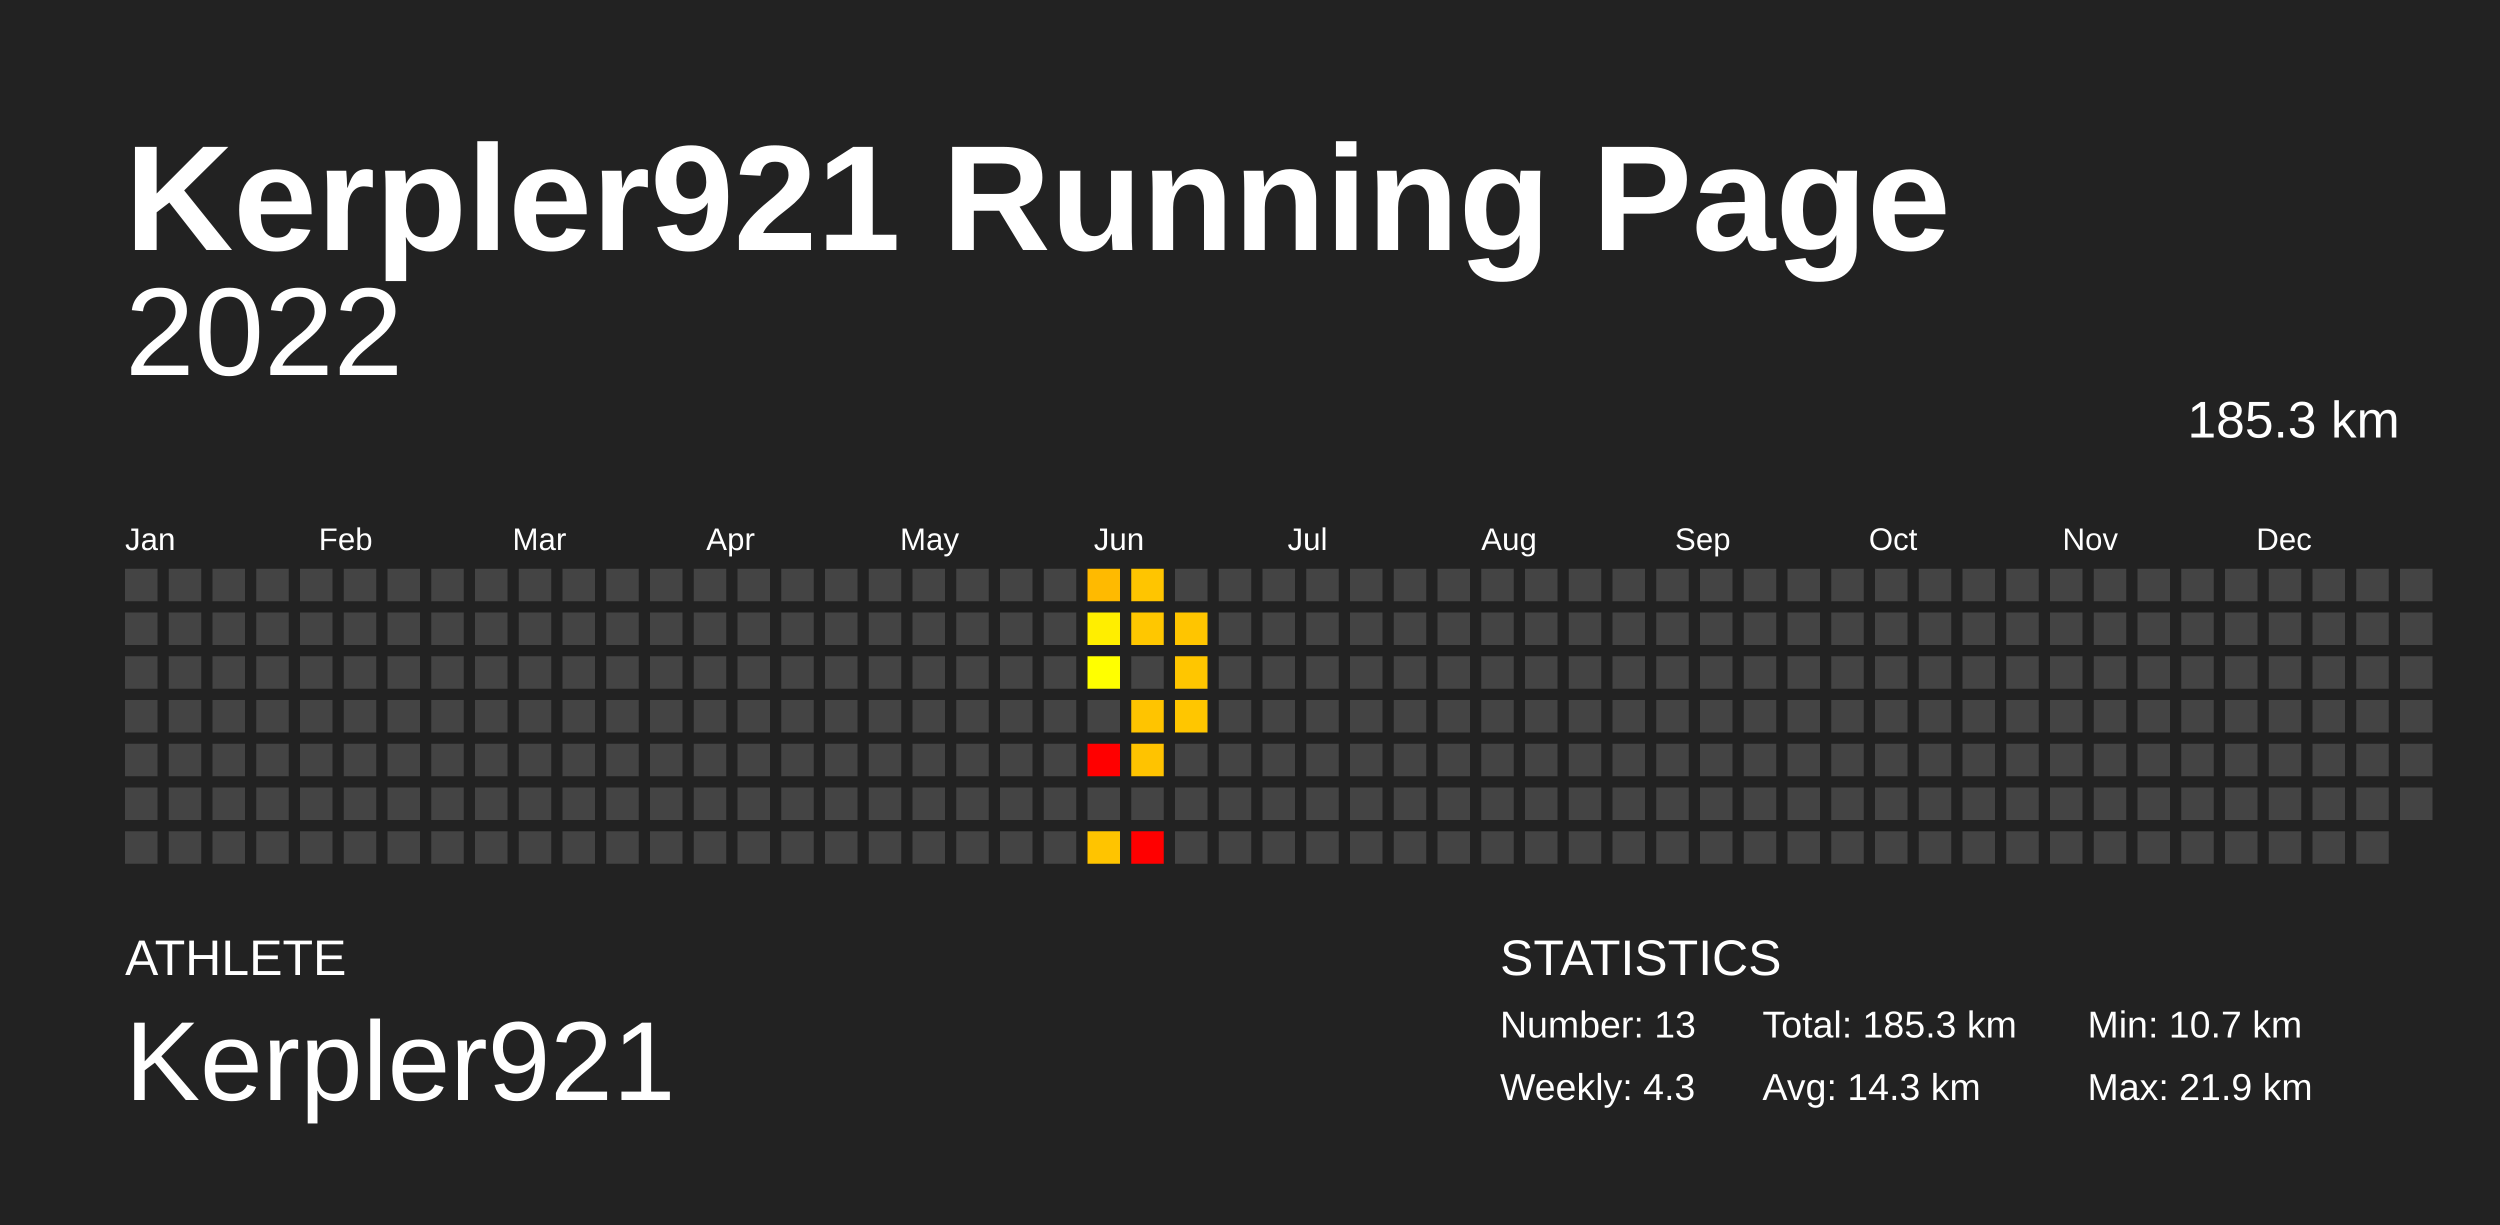
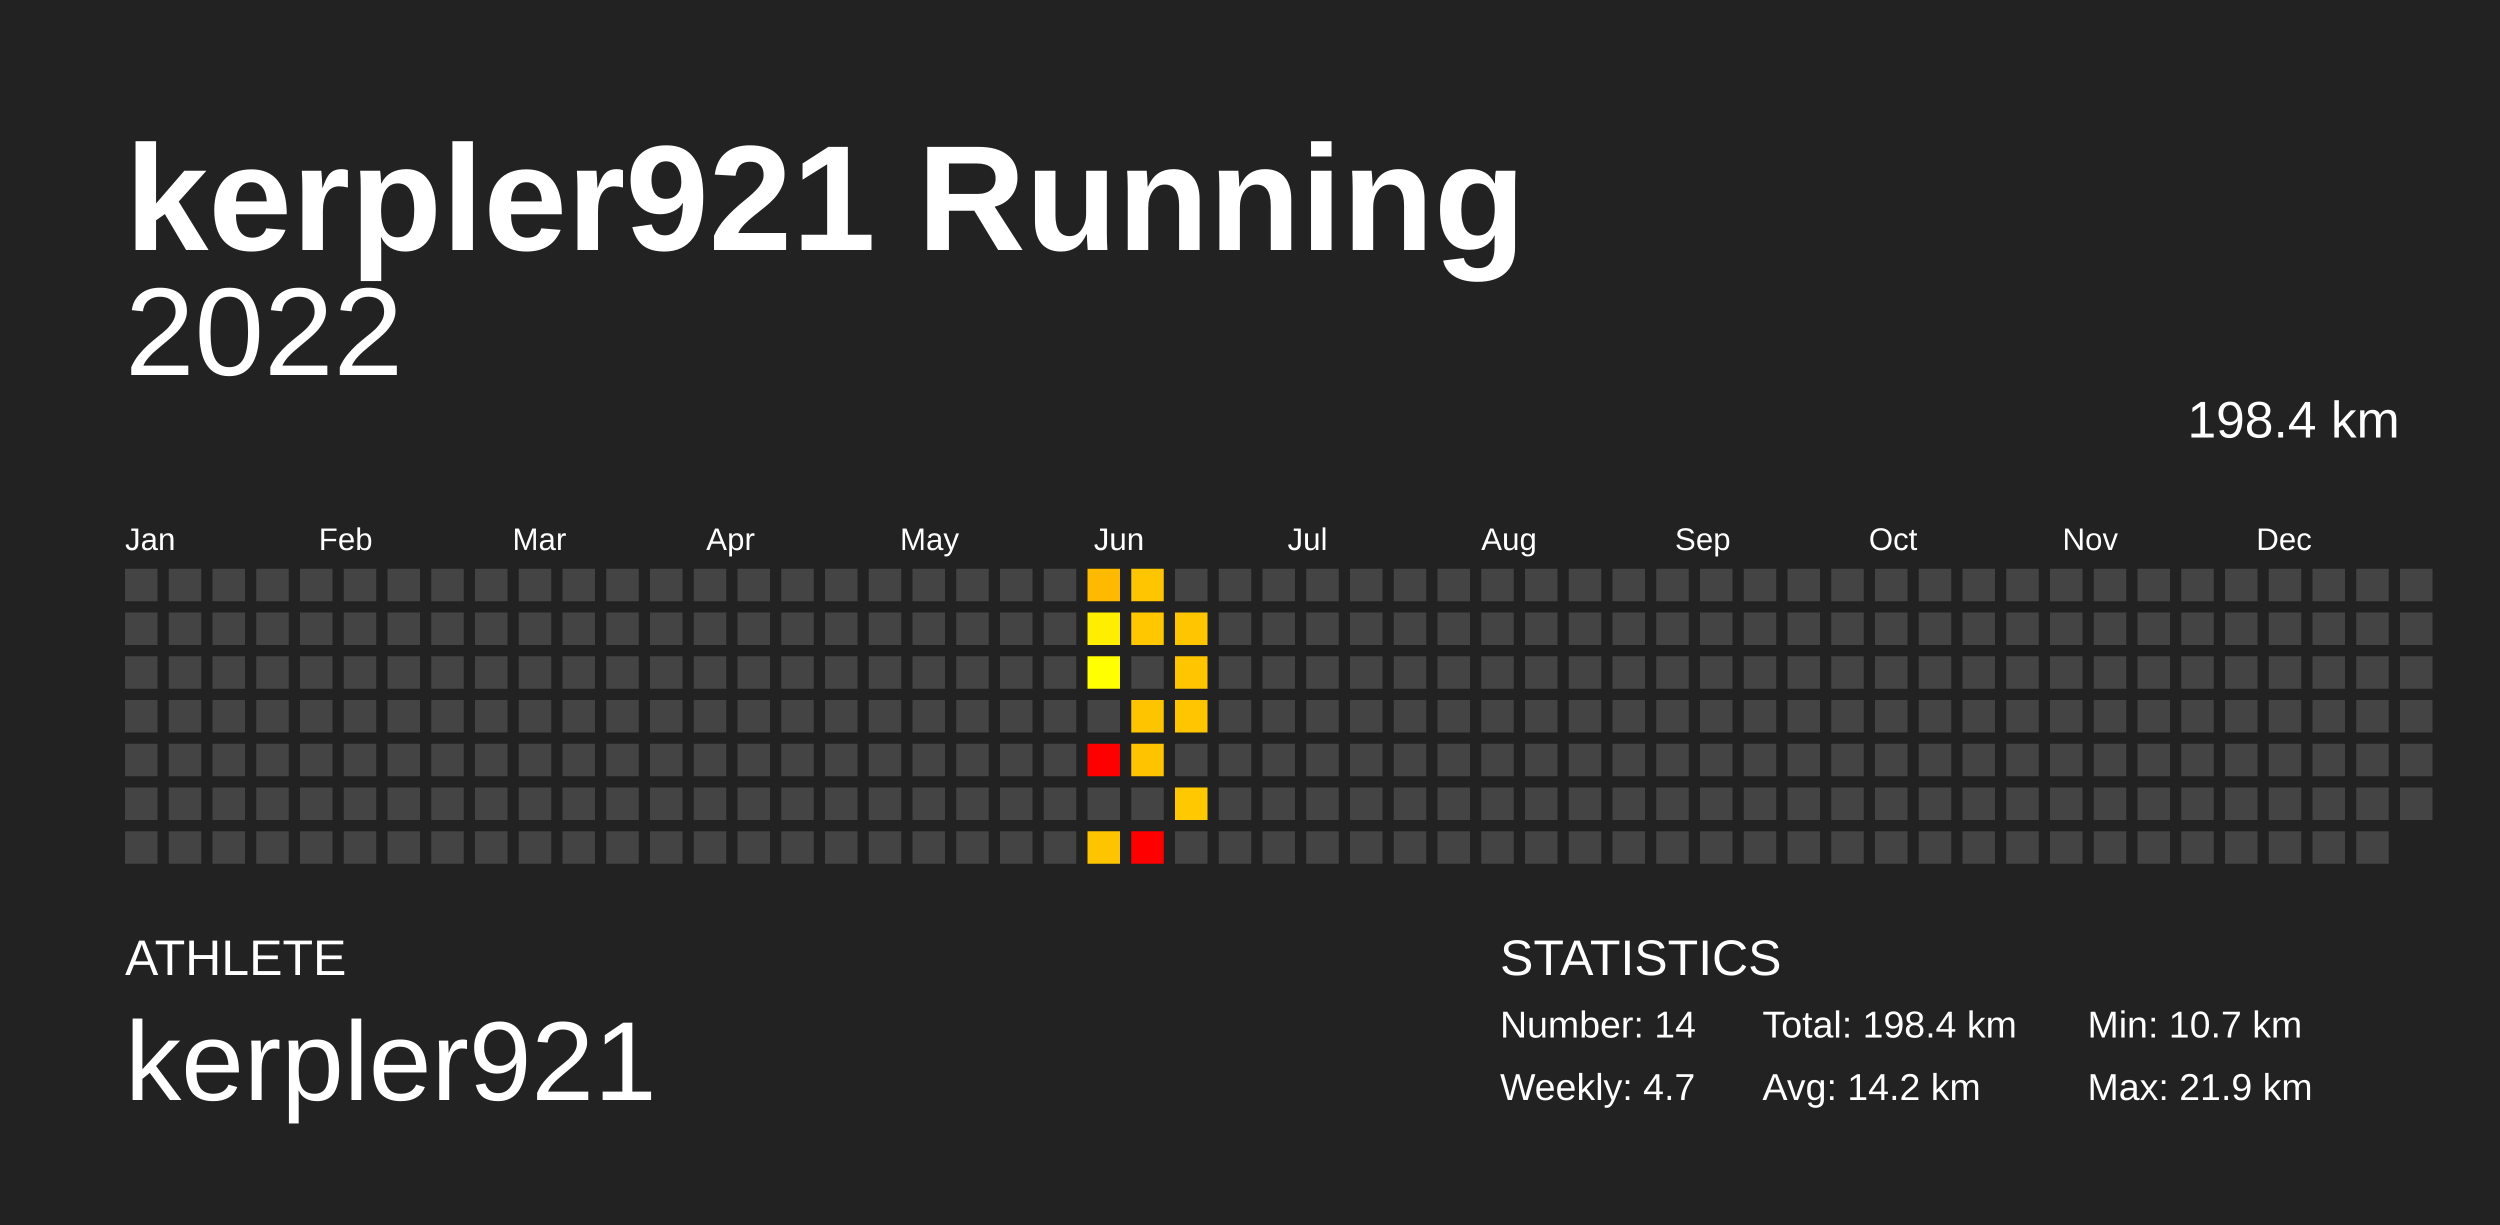
<svg xmlns="http://www.w3.org/2000/svg" baseProfile="full" height="98mm" version="1.1" viewBox="0,0,200,98" width="200mm">
  <defs />
  <rect fill="#222222" height="98" width="200" x="0" y="0" />
-   <text fill="#FFFFFF" style="font-size:12px; font-family:Arial; font-weight:bold;" x="10" y="20">Kerpler921 Running Page</text>
+   <text fill="#FFFFFF" style="font-size:12px; font-family:Arial; font-weight:bold;" x="10" y="20">kerpler921 Running</text>
  <text fill="#FFFFFF" style="font-size:4px; font-family:Arial" x="10" y="78">ATHLETE</text>
-   <text fill="#FFFFFF" style="font-size:9px; font-family:Arial" x="10" y="88">Kerpler921</text>
+   <text fill="#FFFFFF" style="font-size:9px; font-family:Arial" x="10" y="88">kerpler921</text>
  <text fill="#FFFFFF" style="font-size:4px; font-family:Arial" x="120" y="78">STATISTICS</text>
-   <text fill="#FFFFFF" style="font-size:3px; font-family:Arial" x="120" y="83">Number: 13</text>
-   <text fill="#FFFFFF" style="font-size:3px; font-family:Arial" x="120" y="88">Weekly: 4.3</text>
-   <text fill="#FFFFFF" style="font-size:3px; font-family:Arial" x="141" y="83">Total: 185.3 km</text>
-   <text fill="#FFFFFF" style="font-size:3px; font-family:Arial" x="141" y="88">Avg: 14.3 km</text>
+   <text fill="#FFFFFF" style="font-size:3px; font-family:Arial" x="120" y="83">Number: 14</text>
+   <text fill="#FFFFFF" style="font-size:3px; font-family:Arial" x="120" y="88">Weekly: 4.7</text>
+   <text fill="#FFFFFF" style="font-size:3px; font-family:Arial" x="141" y="83">Total: 198.4 km</text>
+   <text fill="#FFFFFF" style="font-size:3px; font-family:Arial" x="141" y="88">Avg: 14.2 km</text>
  <text fill="#FFFFFF" style="font-size:3px; font-family:Arial" x="167" y="83">Min: 10.7 km</text>
  <text fill="#FFFFFF" style="font-size:3px; font-family:Arial" x="167" y="88">Max: 21.9 km</text>
  <text alignment-baseline="hanging" fill="#FFFFFF" style="font-size:10.0px; font-family:Arial;" x="10" y="30">2022</text>
-   <text alignment-baseline="hanging" fill="#FFFFFF" style="font-size:4.125px; font-family:Arial;" x="175" y="35">185.3 km</text>
+   <text alignment-baseline="hanging" fill="#FFFFFF" style="font-size:4.125px; font-family:Arial;" x="175" y="35">198.4 km</text>
  <text fill="#FFFFFF" style="font-size:2.5px; font-family:Arial" x="10.0" y="44">Jan</text>
  <text fill="#FFFFFF" style="font-size:2.5px; font-family:Arial" x="25.5" y="44">Feb</text>
  <text fill="#FFFFFF" style="font-size:2.5px; font-family:Arial" x="41.0" y="44">Mar</text>
  <text fill="#FFFFFF" style="font-size:2.5px; font-family:Arial" x="56.5" y="44">Apr</text>
  <text fill="#FFFFFF" style="font-size:2.5px; font-family:Arial" x="72.0" y="44">May</text>
  <text fill="#FFFFFF" style="font-size:2.5px; font-family:Arial" x="87.5" y="44">Jun</text>
  <text fill="#FFFFFF" style="font-size:2.5px; font-family:Arial" x="103.0" y="44">Jul</text>
  <text fill="#FFFFFF" style="font-size:2.5px; font-family:Arial" x="118.5" y="44">Aug</text>
  <text fill="#FFFFFF" style="font-size:2.5px; font-family:Arial" x="134.0" y="44">Sep</text>
  <text fill="#FFFFFF" style="font-size:2.5px; font-family:Arial" x="149.5" y="44">Oct</text>
  <text fill="#FFFFFF" style="font-size:2.5px; font-family:Arial" x="165.0" y="44">Nov</text>
  <text fill="#FFFFFF" style="font-size:2.5px; font-family:Arial" x="180.5" y="44">Dec</text>
  <rect fill="#444444" height="2.6" width="2.6" x="10.0" y="45.5" />
  <rect fill="#444444" height="2.6" width="2.6" x="10.0" y="49.0" />
  <rect fill="#444444" height="2.6" width="2.6" x="10.0" y="52.5" />
  <rect fill="#444444" height="2.6" width="2.6" x="10.0" y="56.0" />
  <rect fill="#444444" height="2.6" width="2.6" x="10.0" y="59.5" />
  <rect fill="#444444" height="2.6" width="2.6" x="10.0" y="63.0" />
  <rect fill="#444444" height="2.6" width="2.6" x="10.0" y="66.5" />
  <rect fill="#444444" height="2.6" width="2.6" x="13.5" y="45.5" />
  <rect fill="#444444" height="2.6" width="2.6" x="13.5" y="49.0" />
  <rect fill="#444444" height="2.6" width="2.6" x="13.5" y="52.5" />
  <rect fill="#444444" height="2.6" width="2.6" x="13.5" y="56.0" />
  <rect fill="#444444" height="2.6" width="2.6" x="13.5" y="59.5" />
  <rect fill="#444444" height="2.6" width="2.6" x="13.5" y="63.0" />
  <rect fill="#444444" height="2.6" width="2.6" x="13.5" y="66.5" />
  <rect fill="#444444" height="2.6" width="2.6" x="17.0" y="45.5" />
  <rect fill="#444444" height="2.6" width="2.6" x="17.0" y="49.0" />
  <rect fill="#444444" height="2.6" width="2.6" x="17.0" y="52.5" />
  <rect fill="#444444" height="2.6" width="2.6" x="17.0" y="56.0" />
  <rect fill="#444444" height="2.6" width="2.6" x="17.0" y="59.5" />
  <rect fill="#444444" height="2.6" width="2.6" x="17.0" y="63.0" />
  <rect fill="#444444" height="2.6" width="2.6" x="17.0" y="66.5" />
  <rect fill="#444444" height="2.6" width="2.6" x="20.5" y="45.5" />
  <rect fill="#444444" height="2.6" width="2.6" x="20.5" y="49.0" />
  <rect fill="#444444" height="2.6" width="2.6" x="20.5" y="52.5" />
  <rect fill="#444444" height="2.6" width="2.6" x="20.5" y="56.0" />
  <rect fill="#444444" height="2.6" width="2.6" x="20.5" y="59.5" />
  <rect fill="#444444" height="2.6" width="2.6" x="20.5" y="63.0" />
  <rect fill="#444444" height="2.6" width="2.6" x="20.5" y="66.5" />
  <rect fill="#444444" height="2.6" width="2.6" x="24.0" y="45.5" />
  <rect fill="#444444" height="2.6" width="2.6" x="24.0" y="49.0" />
  <rect fill="#444444" height="2.6" width="2.6" x="24.0" y="52.5" />
  <rect fill="#444444" height="2.6" width="2.6" x="24.0" y="56.0" />
  <rect fill="#444444" height="2.6" width="2.6" x="24.0" y="59.5" />
  <rect fill="#444444" height="2.6" width="2.6" x="24.0" y="63.0" />
  <rect fill="#444444" height="2.6" width="2.6" x="24.0" y="66.5" />
  <rect fill="#444444" height="2.6" width="2.6" x="27.5" y="45.5" />
  <rect fill="#444444" height="2.6" width="2.6" x="27.5" y="49.0" />
  <rect fill="#444444" height="2.6" width="2.6" x="27.5" y="52.5" />
  <rect fill="#444444" height="2.6" width="2.6" x="27.5" y="56.0" />
  <rect fill="#444444" height="2.6" width="2.6" x="27.5" y="59.5" />
  <rect fill="#444444" height="2.6" width="2.6" x="27.5" y="63.0" />
  <rect fill="#444444" height="2.6" width="2.6" x="27.5" y="66.5" />
  <rect fill="#444444" height="2.6" width="2.6" x="31.0" y="45.5" />
  <rect fill="#444444" height="2.6" width="2.6" x="31.0" y="49.0" />
  <rect fill="#444444" height="2.6" width="2.6" x="31.0" y="52.5" />
  <rect fill="#444444" height="2.6" width="2.6" x="31.0" y="56.0" />
  <rect fill="#444444" height="2.6" width="2.6" x="31.0" y="59.5" />
  <rect fill="#444444" height="2.6" width="2.6" x="31.0" y="63.0" />
  <rect fill="#444444" height="2.6" width="2.6" x="31.0" y="66.5" />
  <rect fill="#444444" height="2.6" width="2.6" x="34.5" y="45.5" />
  <rect fill="#444444" height="2.6" width="2.6" x="34.5" y="49.0" />
  <rect fill="#444444" height="2.6" width="2.6" x="34.5" y="52.5" />
  <rect fill="#444444" height="2.6" width="2.6" x="34.5" y="56.0" />
  <rect fill="#444444" height="2.6" width="2.6" x="34.5" y="59.5" />
  <rect fill="#444444" height="2.6" width="2.6" x="34.5" y="63.0" />
  <rect fill="#444444" height="2.6" width="2.6" x="34.5" y="66.5" />
  <rect fill="#444444" height="2.6" width="2.6" x="38.0" y="45.5" />
  <rect fill="#444444" height="2.6" width="2.6" x="38.0" y="49.0" />
  <rect fill="#444444" height="2.6" width="2.6" x="38.0" y="52.5" />
  <rect fill="#444444" height="2.6" width="2.6" x="38.0" y="56.0" />
  <rect fill="#444444" height="2.6" width="2.6" x="38.0" y="59.5" />
  <rect fill="#444444" height="2.6" width="2.6" x="38.0" y="63.0" />
  <rect fill="#444444" height="2.6" width="2.6" x="38.0" y="66.5" />
  <rect fill="#444444" height="2.6" width="2.6" x="41.5" y="45.5" />
  <rect fill="#444444" height="2.6" width="2.6" x="41.5" y="49.0" />
  <rect fill="#444444" height="2.6" width="2.6" x="41.5" y="52.5" />
  <rect fill="#444444" height="2.6" width="2.6" x="41.5" y="56.0" />
  <rect fill="#444444" height="2.6" width="2.6" x="41.5" y="59.5" />
  <rect fill="#444444" height="2.6" width="2.6" x="41.5" y="63.0" />
  <rect fill="#444444" height="2.6" width="2.6" x="41.5" y="66.5" />
  <rect fill="#444444" height="2.6" width="2.6" x="45.0" y="45.5" />
  <rect fill="#444444" height="2.6" width="2.6" x="45.0" y="49.0" />
  <rect fill="#444444" height="2.6" width="2.6" x="45.0" y="52.5" />
  <rect fill="#444444" height="2.6" width="2.6" x="45.0" y="56.0" />
  <rect fill="#444444" height="2.6" width="2.6" x="45.0" y="59.5" />
  <rect fill="#444444" height="2.6" width="2.6" x="45.0" y="63.0" />
  <rect fill="#444444" height="2.6" width="2.6" x="45.0" y="66.5" />
  <rect fill="#444444" height="2.6" width="2.6" x="48.5" y="45.5" />
  <rect fill="#444444" height="2.6" width="2.6" x="48.5" y="49.0" />
  <rect fill="#444444" height="2.6" width="2.6" x="48.5" y="52.5" />
  <rect fill="#444444" height="2.6" width="2.6" x="48.5" y="56.0" />
  <rect fill="#444444" height="2.6" width="2.6" x="48.5" y="59.5" />
  <rect fill="#444444" height="2.6" width="2.6" x="48.5" y="63.0" />
  <rect fill="#444444" height="2.6" width="2.6" x="48.5" y="66.5" />
  <rect fill="#444444" height="2.6" width="2.6" x="52.0" y="45.5" />
  <rect fill="#444444" height="2.6" width="2.6" x="52.0" y="49.0" />
  <rect fill="#444444" height="2.6" width="2.6" x="52.0" y="52.5" />
  <rect fill="#444444" height="2.6" width="2.6" x="52.0" y="56.0" />
  <rect fill="#444444" height="2.6" width="2.6" x="52.0" y="59.5" />
  <rect fill="#444444" height="2.6" width="2.6" x="52.0" y="63.0" />
  <rect fill="#444444" height="2.6" width="2.6" x="52.0" y="66.5" />
  <rect fill="#444444" height="2.6" width="2.6" x="55.5" y="45.5" />
  <rect fill="#444444" height="2.6" width="2.6" x="55.5" y="49.0" />
  <rect fill="#444444" height="2.6" width="2.6" x="55.5" y="52.5" />
  <rect fill="#444444" height="2.6" width="2.6" x="55.5" y="56.0" />
  <rect fill="#444444" height="2.6" width="2.6" x="55.5" y="59.5" />
  <rect fill="#444444" height="2.6" width="2.6" x="55.5" y="63.0" />
  <rect fill="#444444" height="2.6" width="2.6" x="55.5" y="66.5" />
  <rect fill="#444444" height="2.6" width="2.6" x="59.0" y="45.5" />
  <rect fill="#444444" height="2.6" width="2.6" x="59.0" y="49.0" />
  <rect fill="#444444" height="2.6" width="2.6" x="59.0" y="52.5" />
  <rect fill="#444444" height="2.6" width="2.6" x="59.0" y="56.0" />
  <rect fill="#444444" height="2.6" width="2.6" x="59.0" y="59.5" />
  <rect fill="#444444" height="2.6" width="2.6" x="59.0" y="63.0" />
  <rect fill="#444444" height="2.6" width="2.6" x="59.0" y="66.5" />
  <rect fill="#444444" height="2.6" width="2.6" x="62.5" y="45.5" />
  <rect fill="#444444" height="2.6" width="2.6" x="62.5" y="49.0" />
  <rect fill="#444444" height="2.6" width="2.6" x="62.5" y="52.5" />
  <rect fill="#444444" height="2.6" width="2.6" x="62.5" y="56.0" />
  <rect fill="#444444" height="2.6" width="2.6" x="62.5" y="59.5" />
  <rect fill="#444444" height="2.6" width="2.6" x="62.5" y="63.0" />
  <rect fill="#444444" height="2.6" width="2.6" x="62.5" y="66.5" />
  <rect fill="#444444" height="2.6" width="2.6" x="66.0" y="45.5" />
  <rect fill="#444444" height="2.6" width="2.6" x="66.0" y="49.0" />
  <rect fill="#444444" height="2.6" width="2.6" x="66.0" y="52.5" />
  <rect fill="#444444" height="2.6" width="2.6" x="66.0" y="56.0" />
  <rect fill="#444444" height="2.6" width="2.6" x="66.0" y="59.5" />
  <rect fill="#444444" height="2.6" width="2.6" x="66.0" y="63.0" />
  <rect fill="#444444" height="2.6" width="2.6" x="66.0" y="66.5" />
  <rect fill="#444444" height="2.6" width="2.6" x="69.5" y="45.5" />
  <rect fill="#444444" height="2.6" width="2.6" x="69.5" y="49.0" />
  <rect fill="#444444" height="2.6" width="2.6" x="69.5" y="52.5" />
  <rect fill="#444444" height="2.6" width="2.6" x="69.5" y="56.0" />
  <rect fill="#444444" height="2.6" width="2.6" x="69.5" y="59.5" />
  <rect fill="#444444" height="2.6" width="2.6" x="69.5" y="63.0" />
  <rect fill="#444444" height="2.6" width="2.6" x="69.5" y="66.5" />
  <rect fill="#444444" height="2.6" width="2.6" x="73.0" y="45.5" />
  <rect fill="#444444" height="2.6" width="2.6" x="73.0" y="49.0" />
  <rect fill="#444444" height="2.6" width="2.6" x="73.0" y="52.5" />
  <rect fill="#444444" height="2.6" width="2.6" x="73.0" y="56.0" />
  <rect fill="#444444" height="2.6" width="2.6" x="73.0" y="59.5" />
  <rect fill="#444444" height="2.6" width="2.6" x="73.0" y="63.0" />
  <rect fill="#444444" height="2.6" width="2.6" x="73.0" y="66.5" />
  <rect fill="#444444" height="2.6" width="2.6" x="76.5" y="45.5" />
  <rect fill="#444444" height="2.6" width="2.6" x="76.5" y="49.0" />
  <rect fill="#444444" height="2.6" width="2.6" x="76.5" y="52.5" />
  <rect fill="#444444" height="2.6" width="2.6" x="76.5" y="56.0" />
  <rect fill="#444444" height="2.6" width="2.6" x="76.5" y="59.5" />
  <rect fill="#444444" height="2.6" width="2.6" x="76.5" y="63.0" />
  <rect fill="#444444" height="2.6" width="2.6" x="76.5" y="66.5" />
  <rect fill="#444444" height="2.6" width="2.6" x="80.0" y="45.5" />
  <rect fill="#444444" height="2.6" width="2.6" x="80.0" y="49.0" />
  <rect fill="#444444" height="2.6" width="2.6" x="80.0" y="52.5" />
  <rect fill="#444444" height="2.6" width="2.6" x="80.0" y="56.0" />
  <rect fill="#444444" height="2.6" width="2.6" x="80.0" y="59.5" />
  <rect fill="#444444" height="2.6" width="2.6" x="80.0" y="63.0" />
  <rect fill="#444444" height="2.6" width="2.6" x="80.0" y="66.5" />
  <rect fill="#444444" height="2.6" width="2.6" x="83.5" y="45.5" />
  <rect fill="#444444" height="2.6" width="2.6" x="83.5" y="49.0" />
  <rect fill="#444444" height="2.6" width="2.6" x="83.5" y="52.5" />
  <rect fill="#444444" height="2.6" width="2.6" x="83.5" y="56.0" />
  <rect fill="#444444" height="2.6" width="2.6" x="83.5" y="59.5" />
  <rect fill="#444444" height="2.6" width="2.6" x="83.5" y="63.0" />
  <rect fill="#444444" height="2.6" width="2.6" x="83.5" y="66.5" />
  <rect fill="#ffba00" height="2.6" width="2.6" x="87.0" y="45.5" />
  <rect fill="#ffee00" height="2.6" width="2.6" x="87.0" y="49.0" />
  <rect fill="#ffff00" height="2.6" width="2.6" x="87.0" y="52.5" />
  <rect fill="#444444" height="2.6" width="2.6" x="87.0" y="56.0" />
  <rect fill="red" height="2.6" width="2.6" x="87.0" y="59.5" />
  <rect fill="#444444" height="2.6" width="2.6" x="87.0" y="63.0" />
  <rect fill="#ffc400" height="2.6" width="2.6" x="87.0" y="66.5" />
  <rect fill="#ffc500" height="2.6" width="2.6" x="90.5" y="45.5" />
  <rect fill="#ffc700" height="2.6" width="2.6" x="90.5" y="49.0" />
  <rect fill="#444444" height="2.6" width="2.6" x="90.5" y="52.5" />
  <rect fill="#ffc400" height="2.6" width="2.6" x="90.5" y="56.0" />
  <rect fill="#ffc300" height="2.6" width="2.6" x="90.5" y="59.5" />
  <rect fill="#444444" height="2.6" width="2.6" x="90.5" y="63.0" />
  <rect fill="red" height="2.6" width="2.6" x="90.5" y="66.5" />
  <rect fill="#444444" height="2.6" width="2.6" x="94.0" y="45.5" />
  <rect fill="#ffc500" height="2.6" width="2.6" x="94.0" y="49.0" />
  <rect fill="#ffc600" height="2.6" width="2.6" x="94.0" y="52.5" />
  <rect fill="#ffc600" height="2.6" width="2.6" x="94.0" y="56.0" />
  <rect fill="#444444" height="2.6" width="2.6" x="94.0" y="59.5" />
-   <rect fill="#444444" height="2.6" width="2.6" x="94.0" y="63.0" />
+   <rect fill="#ffc800" height="2.6" width="2.6" x="94.0" y="63.0" />
  <rect fill="#444444" height="2.6" width="2.6" x="94.0" y="66.5" />
  <rect fill="#444444" height="2.6" width="2.6" x="97.5" y="45.5" />
  <rect fill="#444444" height="2.6" width="2.6" x="97.5" y="49.0" />
  <rect fill="#444444" height="2.6" width="2.6" x="97.5" y="52.5" />
  <rect fill="#444444" height="2.6" width="2.6" x="97.5" y="56.0" />
  <rect fill="#444444" height="2.6" width="2.6" x="97.5" y="59.5" />
  <rect fill="#444444" height="2.6" width="2.6" x="97.5" y="63.0" />
  <rect fill="#444444" height="2.6" width="2.6" x="97.5" y="66.5" />
  <rect fill="#444444" height="2.6" width="2.6" x="101.0" y="45.5" />
  <rect fill="#444444" height="2.6" width="2.6" x="101.0" y="49.0" />
  <rect fill="#444444" height="2.6" width="2.6" x="101.0" y="52.5" />
  <rect fill="#444444" height="2.6" width="2.6" x="101.0" y="56.0" />
  <rect fill="#444444" height="2.6" width="2.6" x="101.0" y="59.5" />
  <rect fill="#444444" height="2.6" width="2.6" x="101.0" y="63.0" />
  <rect fill="#444444" height="2.6" width="2.6" x="101.0" y="66.5" />
  <rect fill="#444444" height="2.6" width="2.6" x="104.5" y="45.5" />
  <rect fill="#444444" height="2.6" width="2.6" x="104.5" y="49.0" />
  <rect fill="#444444" height="2.6" width="2.6" x="104.5" y="52.5" />
  <rect fill="#444444" height="2.6" width="2.6" x="104.5" y="56.0" />
  <rect fill="#444444" height="2.6" width="2.6" x="104.5" y="59.5" />
  <rect fill="#444444" height="2.6" width="2.6" x="104.5" y="63.0" />
  <rect fill="#444444" height="2.6" width="2.6" x="104.5" y="66.5" />
  <rect fill="#444444" height="2.6" width="2.6" x="108.0" y="45.5" />
  <rect fill="#444444" height="2.6" width="2.6" x="108.0" y="49.0" />
  <rect fill="#444444" height="2.6" width="2.6" x="108.0" y="52.5" />
  <rect fill="#444444" height="2.6" width="2.6" x="108.0" y="56.0" />
  <rect fill="#444444" height="2.6" width="2.6" x="108.0" y="59.5" />
  <rect fill="#444444" height="2.6" width="2.6" x="108.0" y="63.0" />
  <rect fill="#444444" height="2.6" width="2.6" x="108.0" y="66.5" />
  <rect fill="#444444" height="2.6" width="2.6" x="111.5" y="45.5" />
  <rect fill="#444444" height="2.6" width="2.6" x="111.5" y="49.0" />
  <rect fill="#444444" height="2.6" width="2.6" x="111.5" y="52.5" />
  <rect fill="#444444" height="2.6" width="2.6" x="111.5" y="56.0" />
  <rect fill="#444444" height="2.6" width="2.6" x="111.5" y="59.5" />
  <rect fill="#444444" height="2.6" width="2.6" x="111.5" y="63.0" />
  <rect fill="#444444" height="2.6" width="2.6" x="111.5" y="66.5" />
  <rect fill="#444444" height="2.6" width="2.6" x="115.0" y="45.5" />
  <rect fill="#444444" height="2.6" width="2.6" x="115.0" y="49.0" />
  <rect fill="#444444" height="2.6" width="2.6" x="115.0" y="52.5" />
  <rect fill="#444444" height="2.6" width="2.6" x="115.0" y="56.0" />
  <rect fill="#444444" height="2.6" width="2.6" x="115.0" y="59.5" />
  <rect fill="#444444" height="2.6" width="2.6" x="115.0" y="63.0" />
  <rect fill="#444444" height="2.6" width="2.6" x="115.0" y="66.5" />
  <rect fill="#444444" height="2.6" width="2.6" x="118.5" y="45.5" />
  <rect fill="#444444" height="2.6" width="2.6" x="118.5" y="49.0" />
  <rect fill="#444444" height="2.6" width="2.6" x="118.5" y="52.5" />
  <rect fill="#444444" height="2.6" width="2.6" x="118.5" y="56.0" />
  <rect fill="#444444" height="2.6" width="2.6" x="118.5" y="59.5" />
  <rect fill="#444444" height="2.6" width="2.6" x="118.5" y="63.0" />
  <rect fill="#444444" height="2.6" width="2.6" x="118.5" y="66.5" />
  <rect fill="#444444" height="2.6" width="2.6" x="122.0" y="45.5" />
  <rect fill="#444444" height="2.6" width="2.6" x="122.0" y="49.0" />
  <rect fill="#444444" height="2.6" width="2.6" x="122.0" y="52.5" />
  <rect fill="#444444" height="2.6" width="2.6" x="122.0" y="56.0" />
  <rect fill="#444444" height="2.6" width="2.6" x="122.0" y="59.5" />
  <rect fill="#444444" height="2.6" width="2.6" x="122.0" y="63.0" />
  <rect fill="#444444" height="2.6" width="2.6" x="122.0" y="66.5" />
  <rect fill="#444444" height="2.6" width="2.6" x="125.5" y="45.5" />
  <rect fill="#444444" height="2.6" width="2.6" x="125.5" y="49.0" />
  <rect fill="#444444" height="2.6" width="2.6" x="125.5" y="52.5" />
  <rect fill="#444444" height="2.6" width="2.6" x="125.5" y="56.0" />
  <rect fill="#444444" height="2.6" width="2.6" x="125.5" y="59.5" />
  <rect fill="#444444" height="2.6" width="2.6" x="125.5" y="63.0" />
  <rect fill="#444444" height="2.6" width="2.6" x="125.5" y="66.5" />
  <rect fill="#444444" height="2.6" width="2.6" x="129.0" y="45.5" />
  <rect fill="#444444" height="2.6" width="2.6" x="129.0" y="49.0" />
  <rect fill="#444444" height="2.6" width="2.6" x="129.0" y="52.5" />
  <rect fill="#444444" height="2.6" width="2.6" x="129.0" y="56.0" />
  <rect fill="#444444" height="2.6" width="2.6" x="129.0" y="59.5" />
  <rect fill="#444444" height="2.6" width="2.6" x="129.0" y="63.0" />
  <rect fill="#444444" height="2.6" width="2.6" x="129.0" y="66.5" />
  <rect fill="#444444" height="2.6" width="2.6" x="132.5" y="45.5" />
  <rect fill="#444444" height="2.6" width="2.6" x="132.5" y="49.0" />
  <rect fill="#444444" height="2.6" width="2.6" x="132.5" y="52.5" />
  <rect fill="#444444" height="2.6" width="2.6" x="132.5" y="56.0" />
  <rect fill="#444444" height="2.6" width="2.6" x="132.5" y="59.5" />
  <rect fill="#444444" height="2.6" width="2.6" x="132.5" y="63.0" />
  <rect fill="#444444" height="2.6" width="2.6" x="132.5" y="66.5" />
  <rect fill="#444444" height="2.6" width="2.6" x="136.0" y="45.5" />
  <rect fill="#444444" height="2.6" width="2.6" x="136.0" y="49.0" />
  <rect fill="#444444" height="2.6" width="2.6" x="136.0" y="52.5" />
  <rect fill="#444444" height="2.6" width="2.6" x="136.0" y="56.0" />
  <rect fill="#444444" height="2.6" width="2.6" x="136.0" y="59.5" />
  <rect fill="#444444" height="2.6" width="2.6" x="136.0" y="63.0" />
  <rect fill="#444444" height="2.6" width="2.6" x="136.0" y="66.5" />
  <rect fill="#444444" height="2.6" width="2.6" x="139.5" y="45.5" />
  <rect fill="#444444" height="2.6" width="2.6" x="139.5" y="49.0" />
  <rect fill="#444444" height="2.6" width="2.6" x="139.5" y="52.5" />
  <rect fill="#444444" height="2.6" width="2.6" x="139.5" y="56.0" />
  <rect fill="#444444" height="2.6" width="2.6" x="139.5" y="59.5" />
  <rect fill="#444444" height="2.6" width="2.6" x="139.5" y="63.0" />
  <rect fill="#444444" height="2.6" width="2.6" x="139.5" y="66.5" />
  <rect fill="#444444" height="2.6" width="2.6" x="143.0" y="45.5" />
  <rect fill="#444444" height="2.6" width="2.6" x="143.0" y="49.0" />
  <rect fill="#444444" height="2.6" width="2.6" x="143.0" y="52.5" />
  <rect fill="#444444" height="2.6" width="2.6" x="143.0" y="56.0" />
  <rect fill="#444444" height="2.6" width="2.6" x="143.0" y="59.5" />
  <rect fill="#444444" height="2.6" width="2.6" x="143.0" y="63.0" />
  <rect fill="#444444" height="2.6" width="2.6" x="143.0" y="66.5" />
  <rect fill="#444444" height="2.6" width="2.6" x="146.5" y="45.5" />
  <rect fill="#444444" height="2.6" width="2.6" x="146.5" y="49.0" />
  <rect fill="#444444" height="2.6" width="2.6" x="146.5" y="52.5" />
  <rect fill="#444444" height="2.6" width="2.6" x="146.5" y="56.0" />
  <rect fill="#444444" height="2.6" width="2.6" x="146.5" y="59.5" />
  <rect fill="#444444" height="2.6" width="2.6" x="146.5" y="63.0" />
  <rect fill="#444444" height="2.6" width="2.6" x="146.5" y="66.5" />
  <rect fill="#444444" height="2.6" width="2.6" x="150.0" y="45.5" />
  <rect fill="#444444" height="2.6" width="2.6" x="150.0" y="49.0" />
  <rect fill="#444444" height="2.6" width="2.6" x="150.0" y="52.5" />
  <rect fill="#444444" height="2.6" width="2.6" x="150.0" y="56.0" />
  <rect fill="#444444" height="2.6" width="2.6" x="150.0" y="59.5" />
  <rect fill="#444444" height="2.6" width="2.6" x="150.0" y="63.0" />
  <rect fill="#444444" height="2.6" width="2.6" x="150.0" y="66.5" />
  <rect fill="#444444" height="2.6" width="2.6" x="153.5" y="45.5" />
  <rect fill="#444444" height="2.6" width="2.6" x="153.5" y="49.0" />
  <rect fill="#444444" height="2.6" width="2.6" x="153.5" y="52.5" />
  <rect fill="#444444" height="2.6" width="2.6" x="153.5" y="56.0" />
  <rect fill="#444444" height="2.6" width="2.6" x="153.5" y="59.5" />
  <rect fill="#444444" height="2.6" width="2.6" x="153.5" y="63.0" />
  <rect fill="#444444" height="2.6" width="2.6" x="153.5" y="66.5" />
  <rect fill="#444444" height="2.6" width="2.6" x="157.0" y="45.5" />
  <rect fill="#444444" height="2.6" width="2.6" x="157.0" y="49.0" />
  <rect fill="#444444" height="2.6" width="2.6" x="157.0" y="52.5" />
  <rect fill="#444444" height="2.6" width="2.6" x="157.0" y="56.0" />
  <rect fill="#444444" height="2.6" width="2.6" x="157.0" y="59.5" />
  <rect fill="#444444" height="2.6" width="2.6" x="157.0" y="63.0" />
  <rect fill="#444444" height="2.6" width="2.6" x="157.0" y="66.5" />
  <rect fill="#444444" height="2.6" width="2.6" x="160.5" y="45.5" />
  <rect fill="#444444" height="2.6" width="2.6" x="160.5" y="49.0" />
  <rect fill="#444444" height="2.6" width="2.6" x="160.5" y="52.5" />
  <rect fill="#444444" height="2.6" width="2.6" x="160.5" y="56.0" />
  <rect fill="#444444" height="2.6" width="2.6" x="160.5" y="59.5" />
  <rect fill="#444444" height="2.6" width="2.6" x="160.5" y="63.0" />
  <rect fill="#444444" height="2.6" width="2.6" x="160.5" y="66.5" />
  <rect fill="#444444" height="2.6" width="2.6" x="164.0" y="45.5" />
  <rect fill="#444444" height="2.6" width="2.6" x="164.0" y="49.0" />
  <rect fill="#444444" height="2.6" width="2.6" x="164.0" y="52.5" />
  <rect fill="#444444" height="2.6" width="2.6" x="164.0" y="56.0" />
  <rect fill="#444444" height="2.6" width="2.6" x="164.0" y="59.5" />
  <rect fill="#444444" height="2.6" width="2.6" x="164.0" y="63.0" />
  <rect fill="#444444" height="2.6" width="2.6" x="164.0" y="66.5" />
  <rect fill="#444444" height="2.6" width="2.6" x="167.5" y="45.5" />
  <rect fill="#444444" height="2.6" width="2.6" x="167.5" y="49.0" />
  <rect fill="#444444" height="2.6" width="2.6" x="167.5" y="52.5" />
  <rect fill="#444444" height="2.6" width="2.6" x="167.5" y="56.0" />
  <rect fill="#444444" height="2.6" width="2.6" x="167.5" y="59.5" />
  <rect fill="#444444" height="2.6" width="2.6" x="167.5" y="63.0" />
  <rect fill="#444444" height="2.6" width="2.6" x="167.5" y="66.5" />
  <rect fill="#444444" height="2.6" width="2.6" x="171.0" y="45.5" />
  <rect fill="#444444" height="2.6" width="2.6" x="171.0" y="49.0" />
  <rect fill="#444444" height="2.6" width="2.6" x="171.0" y="52.5" />
  <rect fill="#444444" height="2.6" width="2.6" x="171.0" y="56.0" />
  <rect fill="#444444" height="2.6" width="2.6" x="171.0" y="59.5" />
  <rect fill="#444444" height="2.6" width="2.6" x="171.0" y="63.0" />
  <rect fill="#444444" height="2.6" width="2.6" x="171.0" y="66.5" />
  <rect fill="#444444" height="2.6" width="2.6" x="174.5" y="45.5" />
  <rect fill="#444444" height="2.6" width="2.6" x="174.5" y="49.0" />
  <rect fill="#444444" height="2.6" width="2.6" x="174.5" y="52.5" />
  <rect fill="#444444" height="2.6" width="2.6" x="174.5" y="56.0" />
  <rect fill="#444444" height="2.6" width="2.6" x="174.5" y="59.5" />
  <rect fill="#444444" height="2.6" width="2.6" x="174.5" y="63.0" />
  <rect fill="#444444" height="2.6" width="2.6" x="174.5" y="66.5" />
  <rect fill="#444444" height="2.6" width="2.6" x="178.0" y="45.5" />
  <rect fill="#444444" height="2.6" width="2.6" x="178.0" y="49.0" />
  <rect fill="#444444" height="2.6" width="2.6" x="178.0" y="52.5" />
  <rect fill="#444444" height="2.6" width="2.6" x="178.0" y="56.0" />
  <rect fill="#444444" height="2.6" width="2.6" x="178.0" y="59.5" />
  <rect fill="#444444" height="2.6" width="2.6" x="178.0" y="63.0" />
  <rect fill="#444444" height="2.6" width="2.6" x="178.0" y="66.5" />
  <rect fill="#444444" height="2.6" width="2.6" x="181.5" y="45.5" />
  <rect fill="#444444" height="2.6" width="2.6" x="181.5" y="49.0" />
  <rect fill="#444444" height="2.6" width="2.6" x="181.5" y="52.5" />
  <rect fill="#444444" height="2.6" width="2.6" x="181.5" y="56.0" />
  <rect fill="#444444" height="2.6" width="2.6" x="181.5" y="59.5" />
  <rect fill="#444444" height="2.6" width="2.6" x="181.5" y="63.0" />
  <rect fill="#444444" height="2.6" width="2.6" x="181.5" y="66.5" />
  <rect fill="#444444" height="2.6" width="2.6" x="185.0" y="45.5" />
  <rect fill="#444444" height="2.6" width="2.6" x="185.0" y="49.0" />
  <rect fill="#444444" height="2.6" width="2.6" x="185.0" y="52.5" />
  <rect fill="#444444" height="2.6" width="2.6" x="185.0" y="56.0" />
  <rect fill="#444444" height="2.6" width="2.6" x="185.0" y="59.5" />
  <rect fill="#444444" height="2.6" width="2.6" x="185.0" y="63.0" />
  <rect fill="#444444" height="2.6" width="2.6" x="185.0" y="66.5" />
  <rect fill="#444444" height="2.6" width="2.6" x="188.5" y="45.5" />
  <rect fill="#444444" height="2.6" width="2.6" x="188.5" y="49.0" />
  <rect fill="#444444" height="2.6" width="2.6" x="188.5" y="52.5" />
  <rect fill="#444444" height="2.6" width="2.6" x="188.5" y="56.0" />
  <rect fill="#444444" height="2.6" width="2.6" x="188.5" y="59.5" />
  <rect fill="#444444" height="2.6" width="2.6" x="188.5" y="63.0" />
  <rect fill="#444444" height="2.6" width="2.6" x="188.5" y="66.5" />
  <rect fill="#444444" height="2.6" width="2.6" x="192.0" y="45.5" />
  <rect fill="#444444" height="2.6" width="2.6" x="192.0" y="49.0" />
  <rect fill="#444444" height="2.6" width="2.6" x="192.0" y="52.5" />
  <rect fill="#444444" height="2.6" width="2.6" x="192.0" y="56.0" />
  <rect fill="#444444" height="2.6" width="2.6" x="192.0" y="59.5" />
  <rect fill="#444444" height="2.6" width="2.6" x="192.0" y="63.0" />
</svg>
